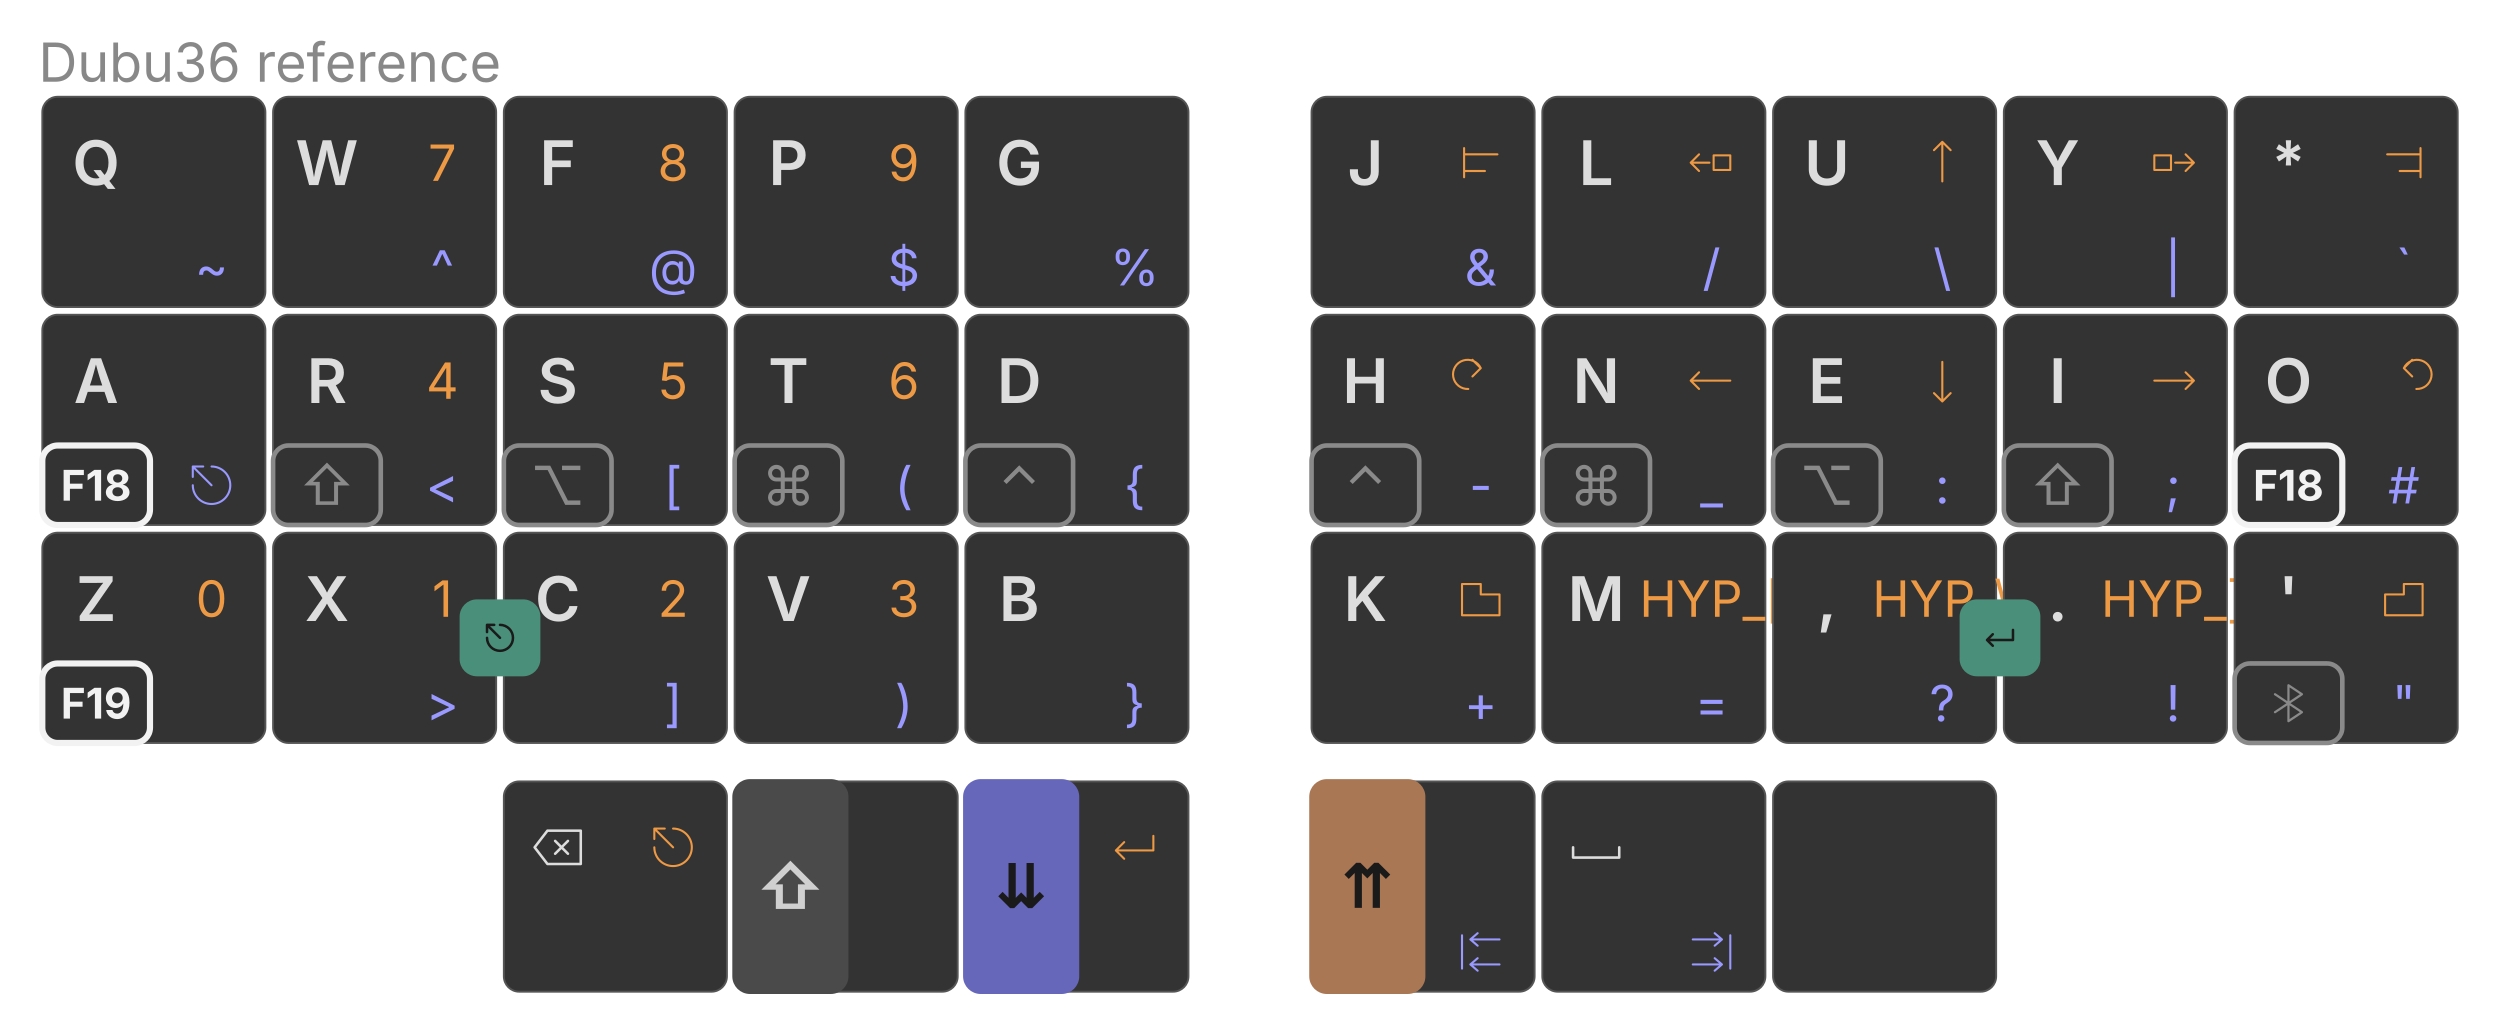
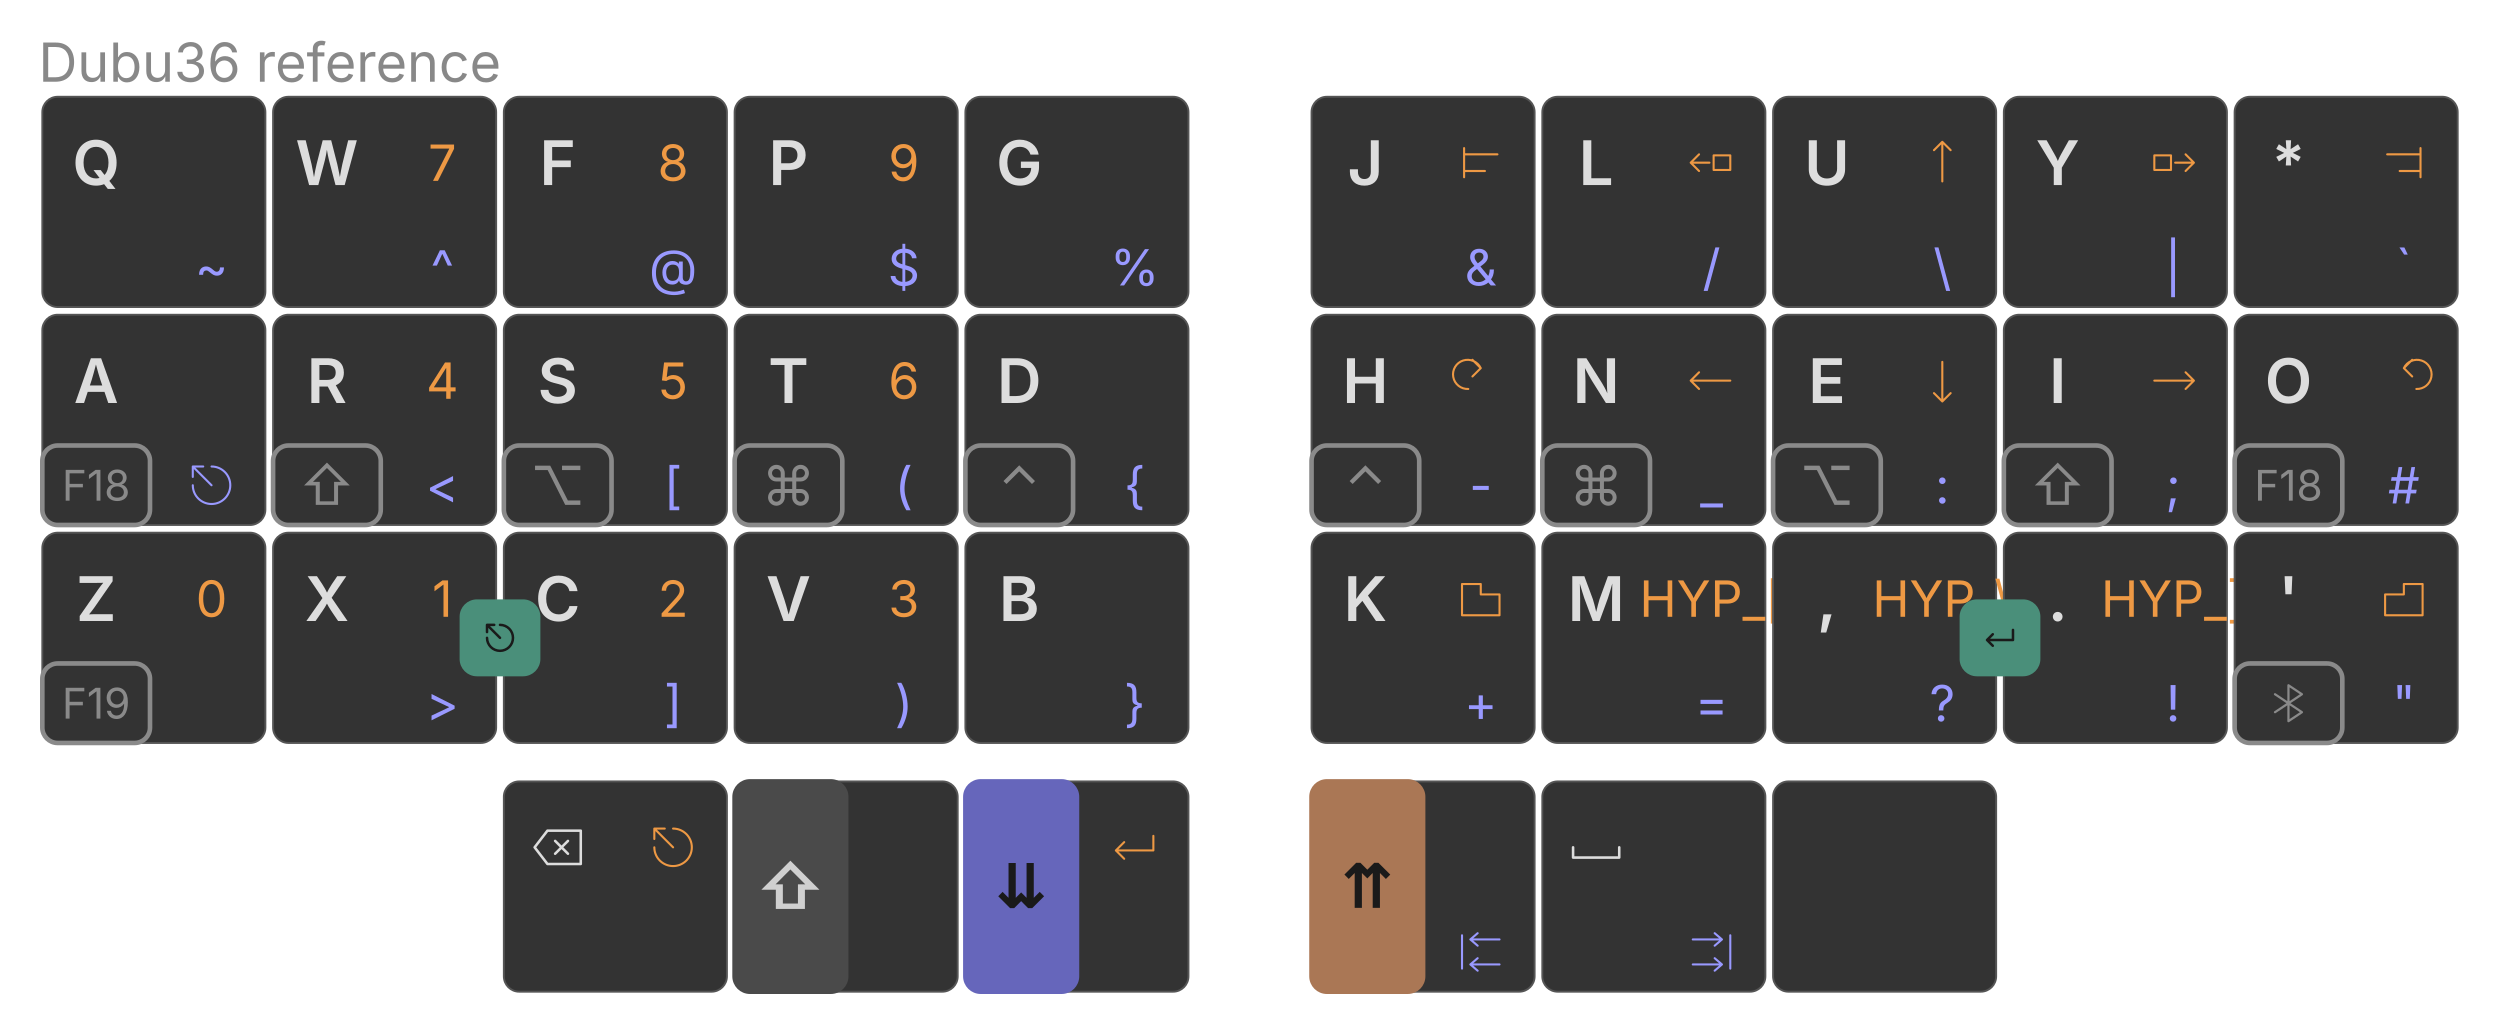
<svg xmlns="http://www.w3.org/2000/svg" class="keymap" width="650" height="267" viewBox="-10 -24 650.0 266.68">
  <style>/* Inter for letters. cairosvg uses only the first family, so marks
       Inter lacks (✦ ⇊ ⇈) set .dejavu; browsers still walk the stack. */
    svg.keymap { background: #1e1e2e;
                 font-family: Inter, "DejaVu Sans", "Segoe UI Symbol",
                              "Apple Symbols", sans-serif; }
    text.dejavu { font-family: "DejaVu Sans", "Segoe UI Symbol",
                  "Apple Symbols", sans-serif; }
    rect.keycap { fill: #333333; stroke: #555555; stroke-width: 0.5px; }
    text { fill: #c8c8c8; text-anchor: middle; dominant-baseline: central; }
    text.base { font-size: 16px; font-weight: 600; fill: #dddddd; }
    text.hold { font-size: 11px; }
    text.sym { font-size: 13px; fill: #9999ff; }
    text.num { font-size: 13px; fill: #ee9944; }
    text.oneshot { font-size: 12px; font-weight: 600; }
    use.glyph { fill: none; stroke: #c8c8c8; stroke-width: 2px;
                stroke-linecap: round; stroke-linejoin: round; }
    use.glyph.base { stroke: #dddddd; }
    use.glyph.sym { stroke: #9999ff; }
    use.glyph.num { stroke: #ee9944; }
    use.glyph.hold.tap-preferred.mod { stroke: #8a8a8a; }
    use.glyph.hold.hold-preferred.mod, use.glyph.oneshot.mod { stroke: #d0d0d0; }
    use.glyph.hold.hold-preferred.sym, use.glyph.oneshot.sym,
    use.glyph.hold.hold-preferred.nav, use.glyph.oneshot.nav { stroke: #1a1a1a; }
    use.glyph.hold.tap-preferred.sym { stroke: #9999ff; }
    use.glyph.hold.tap-preferred.nav { stroke: #ee9944; }
-     use.glyph.hold.instant.mod { stroke: #f2f2f2; }
-     use.glyph.hold.instant.sym { stroke: #c8c8ff; }
-     use.glyph.hold.instant.nav { stroke: #ffbb77; }
    rect.hold-box { stroke-width: 1.2px; }
    rect.hold-box.tap-preferred.mod { fill: none; stroke: #8a8a8a; }
    rect.hold-box.tap-preferred.sym { fill: none; stroke: #9999ff; }
    rect.hold-box.tap-preferred.nav { fill: none; stroke: #ee9944; }
-     rect.hold-box.instant.mod { fill: none; stroke: #f2f2f2; stroke-width: 1.6px; }
-     rect.hold-box.instant.sym { fill: none; stroke: #c8c8ff; stroke-width: 1.6px; }
-     rect.hold-box.instant.nav { fill: none; stroke: #ffbb77; stroke-width: 1.6px; }
    rect.hold-box.hold-preferred.mod { fill: #4a4a4a; stroke: #4a4a4a; }
    rect.hold-box.hold-preferred.sym { fill: #6666bb; stroke: #6666bb; }
    rect.hold-box.hold-preferred.nav { fill: #aa7755; stroke: #aa7755; }
    rect.hold-box.oneshot.mod { fill: #4a4a4a; stroke: #4a4a4a; }
    rect.hold-box.oneshot.sym { fill: #6666bb; stroke: #6666bb; }
    rect.hold-box.oneshot.nav { fill: #aa7755; stroke: #aa7755; }
    text.hold.hold-preferred.mod, text.oneshot.mod { fill: #d0d0d0; font-weight: 700; }
    text.hold.hold-preferred.sym, text.oneshot.sym,
    text.hold.hold-preferred.nav, text.oneshot.nav { fill: #1a1a1a; font-weight: 700; }
    text.hold.tap-preferred { fill: #8a8a8a; }
-     text.hold.instant { fill: #f2f2f2; font-weight: 700; }
    text.hold.symbol { font-size: 14px; }
    text.oneshot.symbol { font-size: 16px; }
    text.title { font-size: 14px; fill: #888888; text-anchor: start; }
    rect.combo-badge { fill: #4a8f7a; stroke: #4a8f7a; }
    use.glyph.combo { stroke: #1a1a1a; stroke-width: 3.5px; }
    text.combo { font-size: 9px; font-weight: 700; fill: #1a1a1a; }</style>
  <defs>
    <path id="glyph_backspace" class="symbol" transform="scale(0.333333) translate(-24,-24)" d="M22,19l10,10 M22,29l10-10 M6,24l10,13h26v-26h-26z" />
    <path id="glyph_delete-word" class="symbol" transform="scale(0.333333) translate(-24,-24)" d="M22,19l10,10 M22,29l10-10 M6,24l10,13h26v-26h-26z M6,17l-6,7,6,7" />
    <path id="glyph_return" class="symbol" transform="scale(0.333333) translate(-24,-24)" d="M42,13V27H6 m8-8l-8,8l8,8" />
    <path id="glyph_space" class="symbol" transform="scale(0.333333) translate(-24,-24)" d="M42,24V32H6V24" />
    <path id="glyph_escape" class="symbol" transform="scale(0.333333) translate(-24,-24)" d="M24,24l-18-18 m0,10v-10h10 M24,6A18,18,0,1,1,6,24" />
    <path id="glyph_up" class="symbol" transform="scale(0.333333) translate(-24,-24)" d="M24,42v-36 m-8,6l8-8l8,8" />
    <path id="glyph_down" class="symbol" transform="scale(0.333333) translate(-24,-24)" d="M24,6v36 m-8,-6l8,8l8-8" />
    <path id="glyph_left" class="symbol" transform="scale(0.333333) translate(-24,-24)" d="M42,24h-36 m6-8l-8,8l8,8" />
    <path id="glyph_right" class="symbol" transform="scale(0.333333) translate(-24,-24)" d="M6,24h36 m-6-8l8,8l-8,8" />
    <path id="glyph_tab" class="symbol" transform="scale(0.333333) translate(-24,-24)" d="M6,12H32m-5-6l7,6l-7,6 M6,36H32m-5-6l7,6l-7,6 M42,8v32" />
    <path id="glyph_btab" class="symbol" transform="scale(0.333333) translate(-24,-24)" d="M42,12H16m5-6l-7,6l7,6 M42,36H16m5-6l-7,6l7,6 M6,8v32" />
    <path id="glyph_home" class="symbol" transform="scale(0.333333) translate(-24,-24)" d="M8,10v28 M8,16h32 M8,32h20" />
    <path id="glyph_end" class="symbol" transform="scale(0.333333) translate(-24,-24)" d="M40,10v28 M8,16h32 M20,32h20" />
    <path id="glyph_word-left" class="symbol" transform="scale(0.333333) translate(-24,-24)" d="M22,24h-16m6-8l-8,8l8,8 M26,17h16v14h-16z" />
    <path id="glyph_word-right" class="symbol" transform="scale(0.333333) translate(-24,-24)" d="M6,17h16v14h-16z M26,24h16m-6-8l8,8l-8,8" />
    <path id="glyph_hist-back" class="symbol" transform="scale(0.333333) translate(-24,-24)" d="M36,32A14,14 0 1 0 24,12m8-8l-8,8l8,8" />
    <path id="glyph_hist-fwd" class="symbol" transform="scale(0.333333) translate(-24,-24)" d="M12,32A14,14 0 1 1 24,12m-8-8l8,8l-8,8" />
    <path id="glyph_app-tab-prev" class="symbol" transform="scale(0.333333) translate(-24,-24)" d="M6,10h18v10h18v20H6z" />
    <path id="glyph_app-tab-next" class="symbol" transform="scale(0.333333) translate(-24,-24)" d="M6,20h18v-10h18v30H6z" />
    <path id="glyph_bluetooth" class="symbol" transform="scale(0.333333) translate(-24,-24)" d="M12,16 L36,32 L24,40 L24,8 L36,16 L12,32" />
  </defs>
  <text class="title" x="0" y="-8">Dubu36 reference</text>
  <g transform="translate(0.00,0.00)">
    <rect class="keycap" x="1.0" y="1.0" width="58.0" height="54.67" rx="4.0" ry="4.0" />
    <text class="base" x="15.0" y="18.134">Q</text>
    <text class="sym" x="45.0" y="45.336">~</text>
  </g>
  <g transform="translate(60.00,0.00)">
    <rect class="keycap" x="1.0" y="1.0" width="58.0" height="54.67" rx="4.0" ry="4.0" />
    <text class="base" x="15.0" y="18.134">W</text>
    <text class="num" x="45.0" y="18.134">7</text>
    <text class="sym" x="45.0" y="45.336">^</text>
  </g>
  <g transform="translate(120.00,0.00)">
    <rect class="keycap" x="1.0" y="1.0" width="58.0" height="54.67" rx="4.0" ry="4.0" />
    <text class="base" x="15.0" y="18.134">F</text>
    <text class="num" x="45.0" y="18.134">8</text>
    <text class="sym" x="45.0" y="45.336">@</text>
  </g>
  <g transform="translate(180.00,0.00)">
    <rect class="keycap" x="1.0" y="1.0" width="58.0" height="54.67" rx="4.0" ry="4.0" />
    <text class="base" x="15.0" y="18.134">P</text>
    <text class="num" x="45.0" y="18.134">9</text>
    <text class="sym" x="45.0" y="45.336">$</text>
  </g>
  <g transform="translate(240.00,0.00)">
    <rect class="keycap" x="1.0" y="1.0" width="58.0" height="54.67" rx="4.0" ry="4.0" />
    <text class="base" x="15.0" y="18.134">G</text>
    <text class="sym" x="45.0" y="45.336">%</text>
  </g>
  <g transform="translate(330.00,0.00)">
    <rect class="keycap" x="1.0" y="1.0" width="58.0" height="54.67" rx="4.0" ry="4.0" />
    <text class="base" x="15.0" y="18.134">J</text>
    <g transform="translate(45.0,18.1344) scale(0.8125)">
      <use class="glyph num" href="#glyph_home" />
    </g>
    <text class="sym" x="45.0" y="45.336">&amp;</text>
  </g>
  <g transform="translate(390.00,0.00)">
    <rect class="keycap" x="1.0" y="1.0" width="58.0" height="54.67" rx="4.0" ry="4.0" />
    <text class="base" x="15.0" y="18.134">L</text>
    <g transform="translate(45.0,18.1344) scale(0.8125)">
      <use class="glyph num" href="#glyph_word-left" />
    </g>
    <text class="sym" x="45.0" y="45.336">/</text>
  </g>
  <g transform="translate(450.00,0.00)">
    <rect class="keycap" x="1.0" y="1.0" width="58.0" height="54.67" rx="4.0" ry="4.0" />
    <text class="base" x="15.0" y="18.134">U</text>
    <g transform="translate(45.0,18.1344) scale(0.8125)">
      <use class="glyph num" href="#glyph_up" />
    </g>
    <text class="sym" x="45.0" y="45.336">\</text>
  </g>
  <g transform="translate(510.00,0.00)">
    <rect class="keycap" x="1.0" y="1.0" width="58.0" height="54.67" rx="4.0" ry="4.0" />
    <text class="base" x="15.0" y="18.134">Y</text>
    <g transform="translate(45.0,18.1344) scale(0.8125)">
      <use class="glyph num" href="#glyph_word-right" />
    </g>
    <text class="sym" x="45.0" y="45.336">|</text>
  </g>
  <g transform="translate(570.00,0.00)">
    <rect class="keycap" x="1.0" y="1.0" width="58.0" height="54.67" rx="4.0" ry="4.0" />
    <text class="base" x="15.0" y="18.134">*</text>
    <g transform="translate(45.0,18.1344) scale(0.8125)">
      <use class="glyph num" href="#glyph_end" />
    </g>
    <text class="sym" x="45.0" y="45.336">`</text>
  </g>
  <g transform="translate(0.00,56.67)">
    <rect class="keycap" x="1.0" y="1.0" width="58.0" height="54.67" rx="4.0" ry="4.0" />
-     <rect class="hold-box instant mod" x="1.0" y="35.002" width="28.0" height="20.668" rx="4.0" ry="4.0" />
+     <rect class="hold-box tap-preferred mod" x="1.0" y="35.002" width="28.0" height="20.668" rx="4.0" ry="4.0" />
    <text class="base" x="15.0" y="18.134">A</text>
-     <text class="hold instant mod" x="15.0" y="45.336">F18</text>
+     <text class="hold tap-preferred mod" x="15.0" y="45.336">F18</text>
    <g transform="translate(45.0,45.336) scale(0.8125)">
      <use class="glyph sym" href="#glyph_escape" />
    </g>
  </g>
  <g transform="translate(60.00,56.67)">
    <rect class="keycap" x="1.0" y="1.0" width="58.0" height="54.67" rx="4.0" ry="4.0" />
    <rect class="hold-box tap-preferred mod" x="1.0" y="35.002" width="28.0" height="20.668" rx="4.0" ry="4.0" />
    <text class="base" x="15.0" y="18.134">R</text>
    <text class="hold tap-preferred mod symbol" x="15.0" y="45.336">⇧</text>
    <text class="num" x="45.0" y="18.134">4</text>
    <text class="sym" x="45.0" y="45.336">&lt;</text>
  </g>
  <g transform="translate(120.00,56.67)">
    <rect class="keycap" x="1.0" y="1.0" width="58.0" height="54.67" rx="4.0" ry="4.0" />
    <rect class="hold-box tap-preferred mod" x="1.0" y="35.002" width="28.0" height="20.668" rx="4.0" ry="4.0" />
    <text class="base" x="15.0" y="18.134">S</text>
    <text class="hold tap-preferred mod symbol" x="15.0" y="45.336">⌥</text>
    <text class="num" x="45.0" y="18.134">5</text>
    <text class="sym" x="45.0" y="45.336">[</text>
  </g>
  <g transform="translate(180.00,56.67)">
    <rect class="keycap" x="1.0" y="1.0" width="58.0" height="54.67" rx="4.0" ry="4.0" />
    <rect class="hold-box tap-preferred mod" x="1.0" y="35.002" width="28.0" height="20.668" rx="4.0" ry="4.0" />
    <text class="base" x="15.0" y="18.134">T</text>
    <text class="hold tap-preferred mod symbol" x="15.0" y="45.336">⌘</text>
    <text class="num" x="45.0" y="18.134">6</text>
    <text class="sym" x="45.0" y="45.336">(</text>
  </g>
  <g transform="translate(240.00,56.67)">
    <rect class="keycap" x="1.0" y="1.0" width="58.0" height="54.67" rx="4.0" ry="4.0" />
    <rect class="hold-box tap-preferred mod" x="1.0" y="35.002" width="28.0" height="20.668" rx="4.0" ry="4.0" />
    <text class="base" x="15.0" y="18.134">D</text>
    <text class="hold tap-preferred mod symbol" x="15.0" y="45.336">⌃</text>
    <text class="sym" x="45.0" y="45.336">{</text>
  </g>
  <g transform="translate(330.00,56.67)">
    <rect class="keycap" x="1.0" y="1.0" width="58.0" height="54.67" rx="4.0" ry="4.0" />
    <rect class="hold-box tap-preferred mod" x="1.0" y="35.002" width="28.0" height="20.668" rx="4.0" ry="4.0" />
    <text class="base" x="15.0" y="18.134">H</text>
    <text class="hold tap-preferred mod symbol" x="15.0" y="45.336">⌃</text>
    <g transform="translate(45.0,18.1344) scale(0.8125)">
      <use class="glyph num" href="#glyph_hist-fwd" />
    </g>
    <text class="sym" x="45.0" y="45.336">-</text>
  </g>
  <g transform="translate(390.00,56.67)">
    <rect class="keycap" x="1.0" y="1.0" width="58.0" height="54.67" rx="4.0" ry="4.0" />
    <rect class="hold-box tap-preferred mod" x="1.0" y="35.002" width="28.0" height="20.668" rx="4.0" ry="4.0" />
    <text class="base" x="15.0" y="18.134">N</text>
    <text class="hold tap-preferred mod symbol" x="15.0" y="45.336">⌘</text>
    <g transform="translate(45.0,18.1344) scale(0.8125)">
      <use class="glyph num" href="#glyph_left" />
    </g>
    <text class="sym" x="45.0" y="45.336">_</text>
  </g>
  <g transform="translate(450.00,56.67)">
    <rect class="keycap" x="1.0" y="1.0" width="58.0" height="54.67" rx="4.0" ry="4.0" />
    <rect class="hold-box tap-preferred mod" x="1.0" y="35.002" width="28.0" height="20.668" rx="4.0" ry="4.0" />
    <text class="base" x="15.0" y="18.134">E</text>
    <text class="hold tap-preferred mod symbol" x="15.0" y="45.336">⌥</text>
    <g transform="translate(45.0,18.1344) scale(0.8125)">
      <use class="glyph num" href="#glyph_down" />
    </g>
    <text class="sym" x="45.0" y="45.336">:</text>
  </g>
  <g transform="translate(510.00,56.67)">
    <rect class="keycap" x="1.0" y="1.0" width="58.0" height="54.67" rx="4.0" ry="4.0" />
    <rect class="hold-box tap-preferred mod" x="1.0" y="35.002" width="28.0" height="20.668" rx="4.0" ry="4.0" />
    <text class="base" x="15.0" y="18.134">I</text>
    <text class="hold tap-preferred mod symbol" x="15.0" y="45.336">⇧</text>
    <g transform="translate(45.0,18.1344) scale(0.8125)">
      <use class="glyph num" href="#glyph_right" />
    </g>
    <text class="sym" x="45.0" y="45.336">;</text>
  </g>
  <g transform="translate(570.00,56.67)">
    <rect class="keycap" x="1.0" y="1.0" width="58.0" height="54.67" rx="4.0" ry="4.0" />
-     <rect class="hold-box instant mod" x="1.0" y="35.002" width="28.0" height="20.668" rx="4.0" ry="4.0" />
+     <rect class="hold-box tap-preferred mod" x="1.0" y="35.002" width="28.0" height="20.668" rx="4.0" ry="4.0" />
    <text class="base" x="15.0" y="18.134">O</text>
-     <text class="hold instant mod" x="15.0" y="45.336">F18</text>
+     <text class="hold tap-preferred mod" x="15.0" y="45.336">F18</text>
    <g transform="translate(45.0,18.1344) scale(0.8125)">
      <use class="glyph num" href="#glyph_hist-back" />
    </g>
    <text class="sym" x="45.0" y="45.336">#</text>
  </g>
  <g transform="translate(0.00,113.34)">
    <rect class="keycap" x="1.0" y="1.0" width="58.0" height="54.67" rx="4.0" ry="4.0" />
-     <rect class="hold-box instant mod" x="1.0" y="35.002" width="28.0" height="20.668" rx="4.0" ry="4.0" />
+     <rect class="hold-box tap-preferred mod" x="1.0" y="35.002" width="28.0" height="20.668" rx="4.0" ry="4.0" />
    <text class="base" x="15.0" y="18.134">Z</text>
-     <text class="hold instant mod" x="15.0" y="45.336">F19</text>
+     <text class="hold tap-preferred mod" x="15.0" y="45.336">F19</text>
    <text class="num" x="45.0" y="18.134">0</text>
  </g>
  <g transform="translate(60.00,113.34)">
    <rect class="keycap" x="1.0" y="1.0" width="58.0" height="54.67" rx="4.0" ry="4.0" />
    <text class="base" x="15.0" y="18.134">X</text>
    <text class="num" x="45.0" y="18.134">1</text>
    <text class="sym" x="45.0" y="45.336">&gt;</text>
  </g>
  <g transform="translate(120.00,113.34)">
    <rect class="keycap" x="1.0" y="1.0" width="58.0" height="54.67" rx="4.0" ry="4.0" />
    <text class="base" x="15.0" y="18.134">C</text>
    <text class="num" x="45.0" y="18.134">2</text>
    <text class="sym" x="45.0" y="45.336">]</text>
  </g>
  <g transform="translate(180.00,113.34)">
    <rect class="keycap" x="1.0" y="1.0" width="58.0" height="54.67" rx="4.0" ry="4.0" />
    <text class="base" x="15.0" y="18.134">V</text>
    <text class="num" x="45.0" y="18.134">3</text>
    <text class="sym" x="45.0" y="45.336">)</text>
  </g>
  <g transform="translate(240.00,113.34)">
    <rect class="keycap" x="1.0" y="1.0" width="58.0" height="54.67" rx="4.0" ry="4.0" />
    <text class="base" x="15.0" y="18.134">B</text>
    <text class="sym" x="45.0" y="45.336">}</text>
  </g>
  <g transform="translate(330.00,113.34)">
    <rect class="keycap" x="1.0" y="1.0" width="58.0" height="54.67" rx="4.0" ry="4.0" />
    <text class="base" x="15.0" y="18.134">K</text>
    <g transform="translate(45.0,18.1344) scale(0.8125)">
      <use class="glyph num" href="#glyph_app-tab-prev" />
    </g>
    <text class="sym" x="45.0" y="45.336">+</text>
  </g>
  <g transform="translate(390.00,113.34)">
    <rect class="keycap" x="1.0" y="1.0" width="58.0" height="54.67" rx="4.0" ry="4.0" />
    <text class="base" x="15.0" y="18.134">M</text>
    <text class="num" x="45.0" y="18.134">HYP_[</text>
    <text class="sym" x="45.0" y="45.336">=</text>
  </g>
  <g transform="translate(450.00,113.34)">
    <rect class="keycap" x="1.0" y="1.0" width="58.0" height="54.67" rx="4.0" ry="4.0" />
    <text class="base" x="15.0" y="18.134">,</text>
    <text class="num" x="45.0" y="18.134">HYP_\</text>
    <text class="sym" x="45.0" y="45.336">?</text>
  </g>
  <g transform="translate(510.00,113.34)">
    <rect class="keycap" x="1.0" y="1.0" width="58.0" height="54.67" rx="4.0" ry="4.0" />
    <text class="base" x="15.0" y="18.134">.</text>
    <text class="num" x="45.0" y="18.134">HYP_]</text>
    <text class="sym" x="45.0" y="45.336">!</text>
  </g>
  <g transform="translate(570.00,113.34)">
    <rect class="keycap" x="1.0" y="1.0" width="58.0" height="54.67" rx="4.0" ry="4.0" />
    <rect class="hold-box tap-preferred mod" x="1.0" y="35.002" width="28.0" height="20.668" rx="4.0" ry="4.0" />
    <text class="base" x="15.0" y="18.134">'</text>
    <g transform="translate(15.0,45.336) scale(0.875)">
      <use class="glyph hold tap-preferred mod" href="#glyph_bluetooth" />
    </g>
    <g transform="translate(45.0,18.1344) scale(0.8125)">
      <use class="glyph num" href="#glyph_app-tab-next" />
    </g>
    <text class="sym" x="45.0" y="45.336">"</text>
  </g>
  <g transform="translate(120.00,178.01)">
    <rect class="keycap" x="1.0" y="1.0" width="58.0" height="54.67" rx="4.0" ry="4.0" />
    <use class="glyph base" href="#glyph_backspace" x="15.0" y="18.134" />
    <g transform="translate(45.0,18.1344) scale(0.8125)">
      <use class="glyph num" href="#glyph_escape" />
    </g>
  </g>
  <g transform="translate(180.00,178.01)">
    <rect class="keycap" x="1.0" y="1.0" width="58.0" height="54.67" rx="4.0" ry="4.0" />
    <rect class="hold-box oneshot mod" x="1.0" y="1.0" width="29.0" height="54.67" rx="4.0" ry="4.0" />
    <text class="oneshot symbol mod" x="15.5" y="28.335">⇧</text>
  </g>
  <g transform="translate(240.00,178.01)">
    <rect class="keycap" x="1.0" y="1.0" width="58.0" height="54.67" rx="4.0" ry="4.0" />
    <rect class="hold-box oneshot sym" x="1.0" y="1.0" width="29.0" height="54.67" rx="4.0" ry="4.0" />
    <text class="oneshot symbol sym dejavu" x="15.5" y="28.335">⇊</text>
    <g transform="translate(45.0,18.1344) scale(0.8125)">
      <use class="glyph num" href="#glyph_return" />
    </g>
  </g>
  <g transform="translate(330.00,178.01)">
    <rect class="keycap" x="1.0" y="1.0" width="58.0" height="54.67" rx="4.0" ry="4.0" />
    <rect class="hold-box oneshot nav" x="1.0" y="1.0" width="29.0" height="54.67" rx="4.0" ry="4.0" />
    <text class="oneshot symbol nav dejavu" x="15.5" y="28.335">⇈</text>
    <g transform="translate(45.0,45.336) scale(0.8125)">
      <use class="glyph sym" href="#glyph_btab" />
    </g>
  </g>
  <g transform="translate(390.00,178.01)">
    <rect class="keycap" x="1.0" y="1.0" width="58.0" height="54.67" rx="4.0" ry="4.0" />
    <use class="glyph base" href="#glyph_space" x="15.0" y="18.134" />
    <g transform="translate(45.0,45.336) scale(0.8125)">
      <use class="glyph sym" href="#glyph_tab" />
    </g>
  </g>
  <g transform="translate(450.00,178.01)">
    <rect class="keycap" x="1.0" y="1.0" width="58.0" height="54.67" rx="4.0" ry="4.0" />
  </g>
  <g class="combo" transform="translate(510.00,141.68)">
    <rect class="combo-badge" x="-10.0" y="-9.5" width="20.0" height="19.0" rx="4.0" ry="4.0" />
    <g transform="scale(0.5625)">
      <use class="glyph combo" href="#glyph_return" />
    </g>
  </g>
  <g class="combo" transform="translate(120.00,141.68)">
    <rect class="combo-badge" x="-10.0" y="-9.5" width="20.0" height="19.0" rx="4.0" ry="4.0" />
    <g transform="scale(0.5625)">
      <use class="glyph combo" href="#glyph_escape" />
    </g>
  </g>
</svg>
